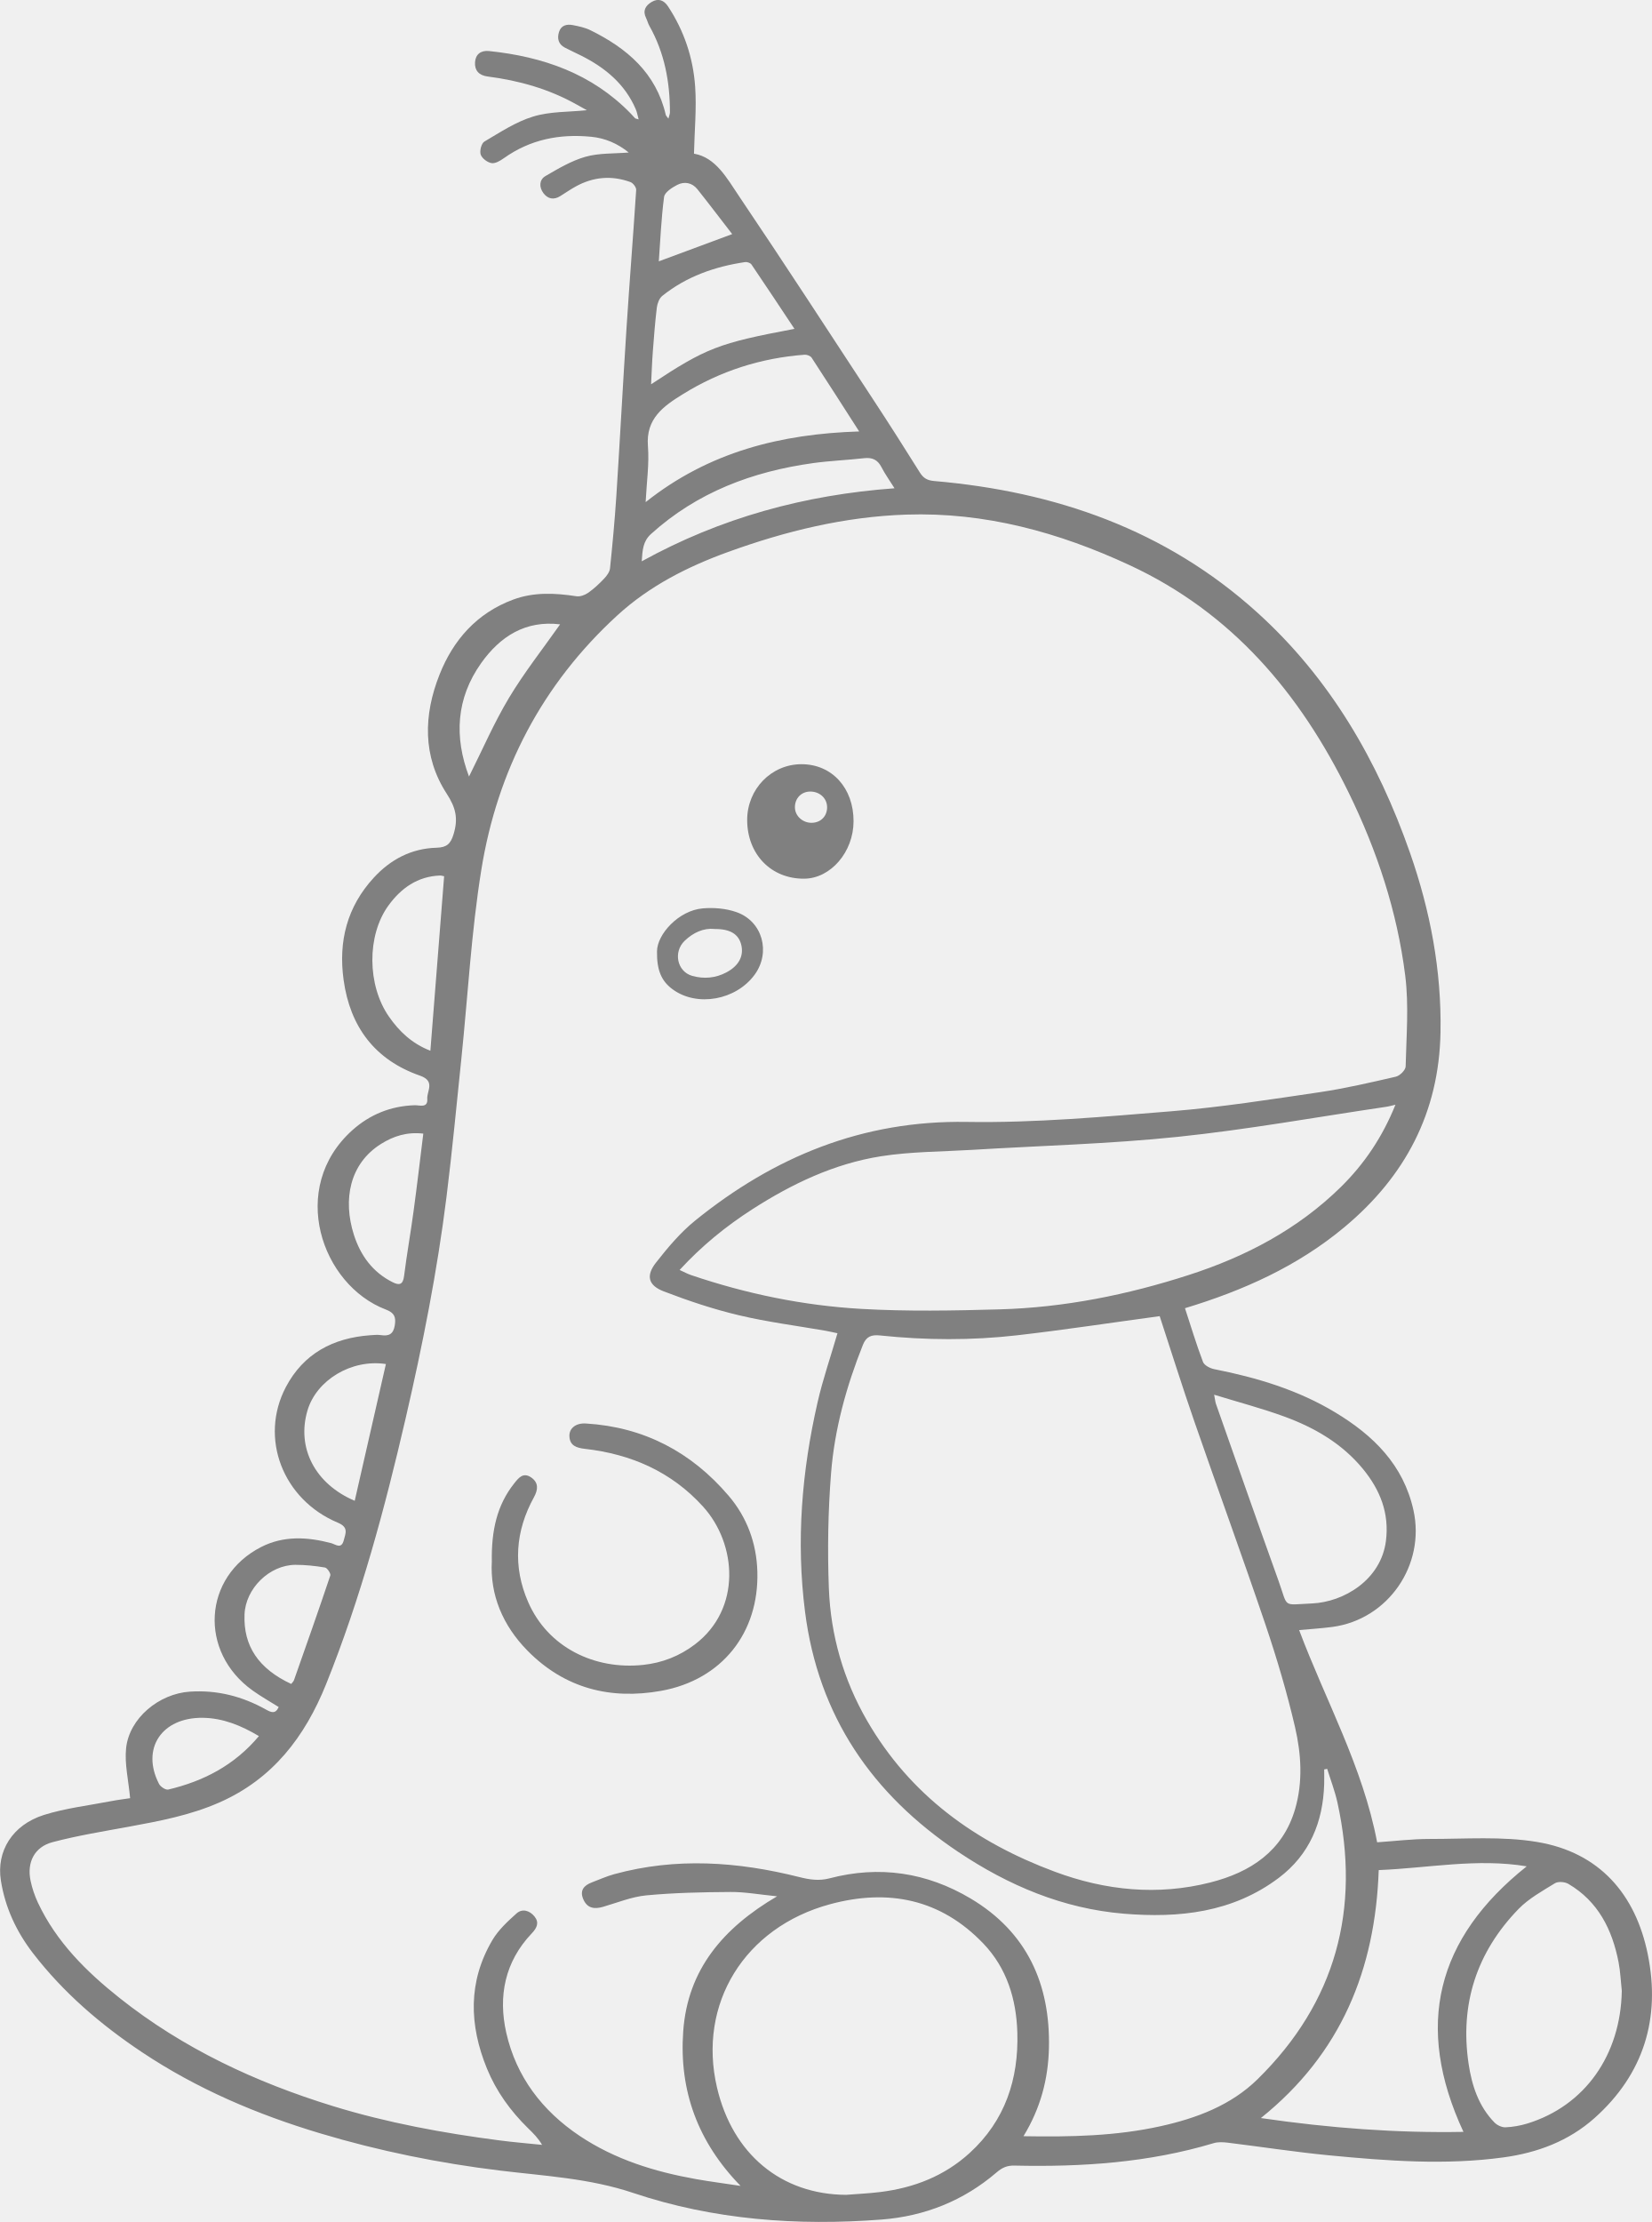
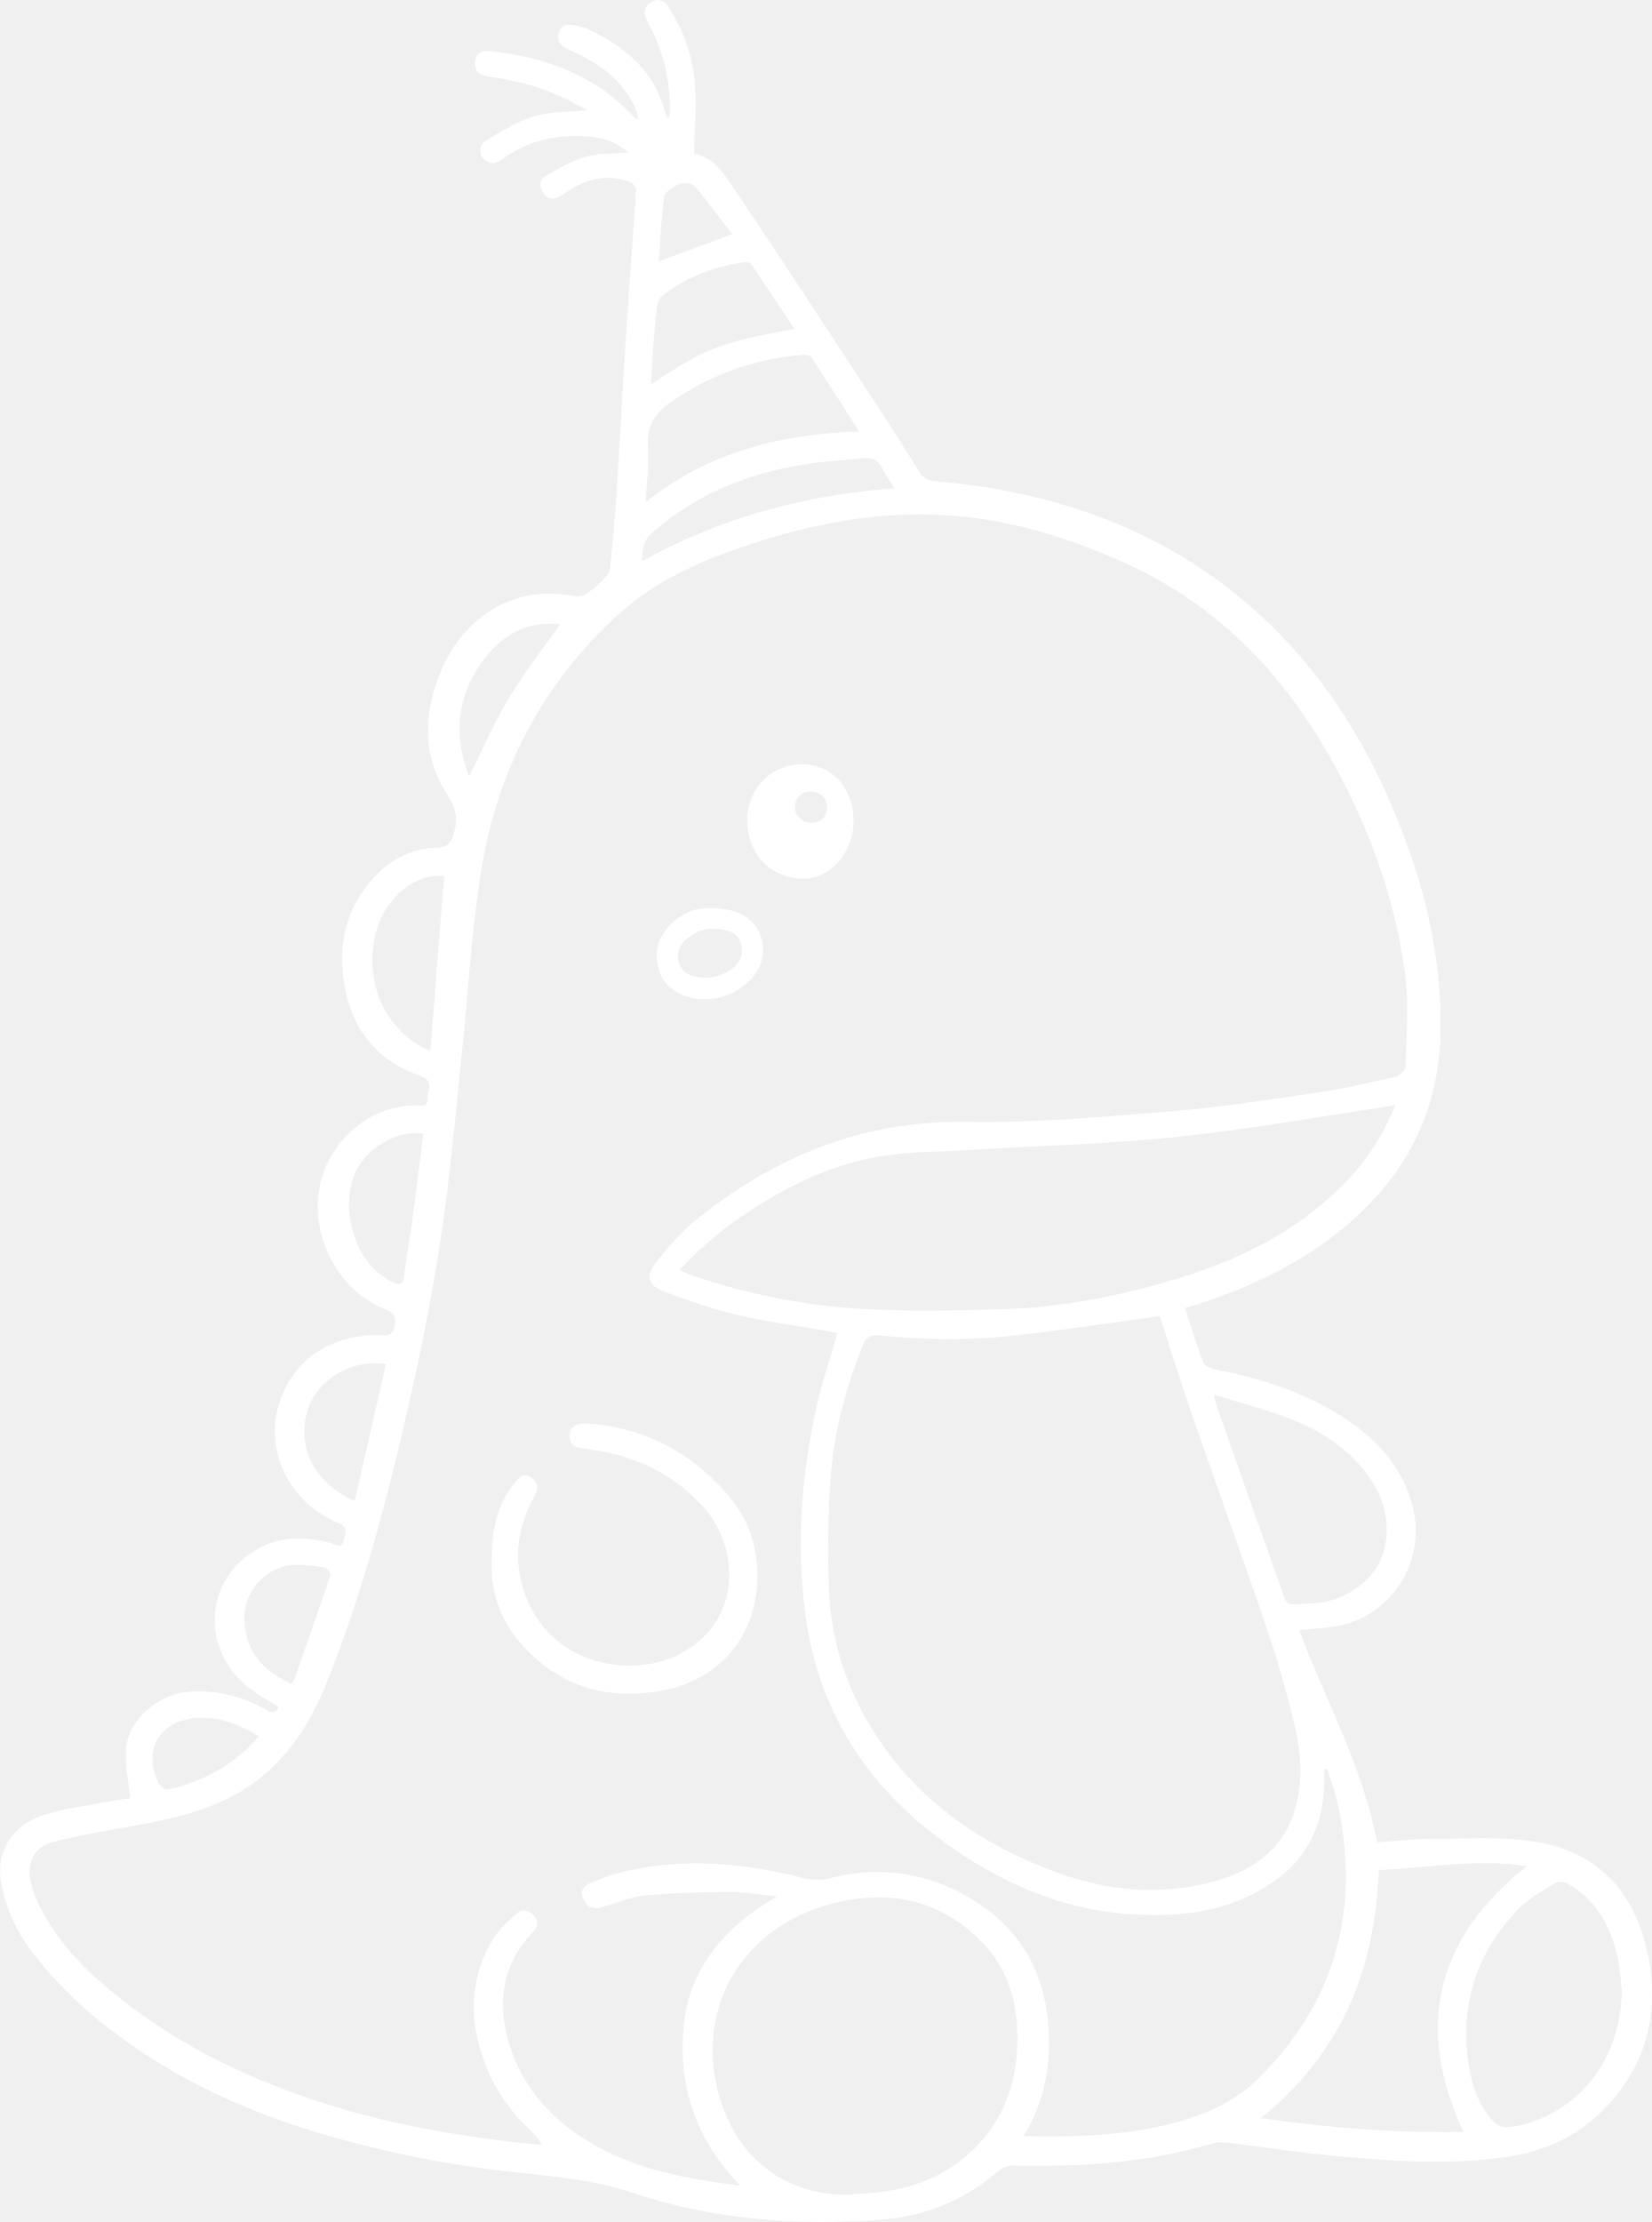
- <svg xmlns="http://www.w3.org/2000/svg" id="Capa_1" data-name="Capa 1" viewBox="0 0 282.31 379.67">
-   <defs>
-     <style>
-       .cls-1 {
-         fill: gray;
-         stroke-width: 0px;
-       }
-     </style>
-   </defs>
+ <svg xmlns="http://www.w3.org/2000/svg" id="Capa_1" data-name="Capa 1" viewBox="0 0 282.31 379.67" fill="#fff">
  <path class="cls-1" d="M22.24,307.27c-.28-3.07-.97-5.87-.69-8.56.54-5.12,5.61-9.31,10.89-9.66,4.65-.31,8.95.79,12.98,3.04.89.5,1.64.85,2.21-.41-1.49-.94-3.03-1.8-4.45-2.82-9.25-6.6-8.5-19.45,1.46-24.53,3.83-1.95,7.88-1.73,11.94-.66.76.2,1.75,1.11,2.17-.48.32-1.23.85-2.23-1.01-3.01-9.42-3.94-13.46-14.47-8.89-23.17,3.02-5.74,8.09-8.4,14.42-8.86.61-.04,1.23-.11,1.83-.02,1.37.21,2.13-.17,2.37-1.68.22-1.41-.06-2.13-1.53-2.69-11.03-4.2-16.73-20.78-5.72-30.65,3-2.68,6.56-4.13,10.64-4.26.84-.03,2.28.55,2.16-1.09-.09-1.35,1.44-3.03-1.26-3.97-7.67-2.68-11.93-8.31-13.04-16.36-.91-6.6.59-12.48,5.14-17.44,2.88-3.14,6.44-5.02,10.75-5.14,1.71-.05,2.41-.63,2.92-2.36.79-2.63.37-4.48-1.18-6.86-4.16-6.4-3.97-13.46-1.24-20.35,2.35-5.94,6.39-10.52,12.57-12.82,3.54-1.32,7.17-1.14,10.83-.58.63.1,1.44-.2,1.99-.58.99-.69,1.9-1.54,2.73-2.42.46-.48.95-1.14,1.02-1.76.42-4.06.8-8.13,1.07-12.21.62-9.57,1.12-19.14,1.74-28.71.51-7.92,1.15-15.83,1.66-23.75.03-.44-.53-1.18-.98-1.34-3.21-1.17-6.35-.9-9.34.75-.91.5-1.76,1.09-2.64,1.64-1.12.71-2.15.5-2.9-.51-.75-1.01-.72-2.28.36-2.91,2.19-1.27,4.43-2.61,6.83-3.29,2.31-.66,4.85-.52,7.4-.73-1.89-1.53-4.02-2.46-6.41-2.69-5.4-.53-10.43.45-14.93,3.66-.62.44-1.47.95-2.11.84-.71-.12-1.63-.81-1.85-1.46-.21-.63.12-1.92.63-2.22,2.7-1.59,5.4-3.39,8.35-4.28,2.88-.88,6.07-.76,9.17-1.08-.49-.27-1.11-.61-1.74-.96-4.74-2.67-9.87-4.11-15.23-4.8-1.48-.19-2.24-1.04-2.15-2.43.09-1.35.98-2.06,2.39-1.92,9.21.96,17.58,3.85,24.21,10.67.26.26.49.55.75.81.07.07.22.08.61.2-.19-.7-.28-1.26-.5-1.76-1.86-4.32-5.25-7.09-9.33-9.14-.93-.46-1.87-.89-2.79-1.37-1.1-.58-1.33-1.56-.99-2.66.36-1.16,1.33-1.38,2.37-1.18,1.01.2,2.05.41,2.97.86,6.25,3.07,11.25,7.3,12.91,14.48.04.15.19.28.45.64.12-.49.26-.78.26-1.08,0-5.2-.92-10.17-3.51-14.76-.24-.42-.35-.91-.56-1.34-.63-1.25-.11-2.13.95-2.76,1.15-.67,2.08-.31,2.8.77,2.74,4.16,4.29,8.79,4.63,13.7.26,3.73-.11,7.49-.2,11.46,3.71.62,5.63,4.19,7.72,7.29,7.78,11.53,15.35,23.2,22.98,34.83,2.68,4.08,5.3,8.2,7.89,12.34.61.98,1.28,1.37,2.46,1.47,20.69,1.79,39.53,8.3,55.17,22.43,12.47,11.26,20.65,25.38,26.15,41.11,3.46,9.91,5.4,20.09,5.21,30.65-.25,13.71-6.02,24.62-16.43,33.31-8.01,6.68-17.28,10.83-27.24,13.84,1.02,3.11,1.94,6.18,3.08,9.18.22.59,1.22,1.1,1.94,1.24,7.28,1.44,14.32,3.55,20.7,7.41,6.46,3.9,11.6,8.92,13.32,16.66,2.09,9.39-4.32,18.69-13.84,19.97-1.81.24-3.63.35-5.69.54,4.5,11.99,10.87,23.32,13.33,36.26,3-.2,5.97-.57,8.94-.57,6.15.01,12.42-.49,18.43.52,10.6,1.77,16.79,8.9,18.88,19.18,2.22,10.88-.65,20.46-9.11,28-4.42,3.93-9.75,5.92-15.54,6.71-9.94,1.36-19.88.6-29.79-.35-5.81-.56-11.59-1.46-17.39-2.17-.77-.09-1.63-.13-2.36.09-11.12,3.34-22.53,4.09-34.04,3.83-1.26-.03-2.11.35-3.06,1.17-5.64,4.84-12.28,7.48-19.63,8.05-14.41,1.11-28.74.06-42.45-4.54-7.51-2.52-15.15-2.9-22.79-3.83-10.42-1.27-20.65-3.34-30.69-6.35-10.79-3.23-21.08-7.6-30.49-13.88-7.06-4.71-13.43-10.17-18.63-16.92-2.83-3.68-4.75-7.79-5.48-12.41-.79-4.98,1.94-9.49,7.35-11.2,3.69-1.16,7.6-1.61,11.42-2.35,1.24-.24,2.5-.39,3.34-.52ZM174.91,365.01c8.09.14,15.81-.02,23.44-1.71,6.18-1.37,12.04-3.58,16.58-8.04,13.36-13.13,17.63-29.04,13.64-47.24-.43-1.96-1.16-3.85-1.76-5.78-.17.03-.34.07-.51.1,0,.83.02,1.65,0,2.48-.19,6.51-2.48,12.07-7.76,16.05-7.89,5.94-17.05,6.9-26.48,6.12-10.38-.86-19.71-4.81-28.29-10.55-14.71-9.83-23.92-23.22-26.19-41.03-1.54-12.07-.56-23.99,2.14-35.79.9-3.95,2.24-7.8,3.4-11.81-.65-.14-1.3-.29-1.95-.41-4.97-.87-10-1.5-14.91-2.67-4.36-1.03-8.65-2.47-12.84-4.08-2.65-1.02-3.06-2.68-1.32-4.9,2.02-2.58,4.18-5.15,6.71-7.2,13.5-10.92,28.61-17.14,46.4-16.85,11.69.19,23.42-.88,35.1-1.83,8.43-.69,16.81-2.01,25.18-3.24,4.39-.65,8.73-1.66,13.06-2.66.68-.16,1.65-1.12,1.67-1.74.12-5.18.57-10.42-.07-15.52-1.37-10.94-4.8-21.33-9.66-31.26-8.32-17-19.97-30.77-37.46-38.89-12.09-5.61-24.69-9.08-38.15-8.63-10.51.35-20.59,2.81-30.44,6.38-6.94,2.51-13.46,5.82-18.93,10.83-12.84,11.76-20.52,26.47-23.26,43.53-1.71,10.63-2.29,21.45-3.4,32.18-.82,7.88-1.56,15.77-2.54,23.63-1.59,12.76-4.09,25.35-6.99,37.88-3.57,15.43-7.67,30.68-13.59,45.41-3.63,9.02-9.13,16.21-18.25,20.22-4.95,2.18-10.2,3.17-15.48,4.14-4.36.8-8.75,1.51-13.03,2.64-3.09.82-4.4,3.45-3.75,6.57.27,1.3.71,2.59,1.27,3.79,3.15,6.69,8.26,11.75,13.94,16.26,10.89,8.65,23.26,14.41,36.48,18.48,9.28,2.85,18.79,4.6,28.4,5.85,2.44.32,4.89.52,7.33.77-.68-1.18-1.54-2.01-2.4-2.85-3-2.94-5.42-6.28-7.02-10.18-3.05-7.46-3.26-14.86.93-21.96,1.02-1.73,2.6-3.19,4.12-4.55.99-.89,2.26-.5,3.08.52.84,1.05.41,1.95-.47,2.88-4.61,4.84-5.77,10.75-4.36,16.99,1.7,7.5,6.14,13.33,12.53,17.61,6.04,4.04,12.82,6.13,19.89,7.39,2.53.45,5.08.77,7.62,1.16-7.28-7.46-10.53-16.24-9.8-26.41.75-10.54,6.8-17.65,16.04-23.07-3.04-.3-5.5-.76-7.95-.74-4.81.03-9.63.13-14.41.58-2.5.24-4.94,1.25-7.39,1.96-1.48.43-2.68.25-3.35-1.26-.69-1.55.1-2.42,1.5-2.94,1.25-.47,2.48-1.03,3.76-1.38,10.58-2.9,21.13-2.15,31.63.49,1.75.44,3.35.69,5.17.22,8.49-2.23,16.59-1.03,24.11,3.44,9.65,5.74,13.64,14.63,13.39,25.55-.12,5.22-1.4,10.24-4.35,15.07ZM198.18,224.89c-8.35,1.13-16.33,2.35-24.35,3.27-7.78.89-15.61.85-23.41.03-1.49-.16-2.37.16-2.95,1.6-2.81,7.05-4.84,14.34-5.44,21.89-.52,6.55-.63,13.17-.38,19.73.31,8,2.49,15.6,6.52,22.58,7.36,12.75,18.55,20.8,32.1,25.83,8.65,3.22,17.59,4.12,26.59,1.83,6.8-1.73,12.38-5.32,14.48-12.57,1.34-4.61,1.04-9.39-.02-13.96-1.37-5.91-3.11-11.76-5.05-17.51-3.92-11.58-8.12-23.06-12.12-34.61-2.13-6.14-4.07-12.34-5.97-18.13ZM116.15,217c.74.33,1.33.66,1.95.87,9.45,3.21,19.18,5.21,29.1,5.78,7.85.45,15.75.3,23.61.08,11.09-.31,21.9-2.49,32.43-5.9,9.68-3.13,18.54-7.78,25.89-14.99,4.04-3.97,7.13-8.57,9.35-14.08-.69.16-1.14.3-1.6.36-11.86,1.75-23.68,3.89-35.59,5.13-11.7,1.22-23.5,1.51-35.25,2.23-5.17.31-10.39.29-15.49,1.09-7.98,1.26-15.2,4.7-21.97,9.05-4.53,2.91-8.67,6.28-12.43,10.37ZM144.59,375.03c1.94-.16,3.9-.24,5.83-.48,5.76-.71,10.98-2.73,15.31-6.69,6.04-5.52,8.37-12.6,8.13-20.57-.17-5.68-1.79-11-5.81-15.2-7.3-7.63-16.26-9.4-26.19-6.72-14.65,3.96-22.66,17.05-19.33,31.31,2.66,11.4,10.99,18.29,22.07,18.35ZM215.48,361.91c11.86,1.73,23.29,2.57,34.62,2.36-8.41-18.09-4.66-33.06,10.81-45.37-8.48-1.42-16.84.3-25.29.64-.59,16.98-6.42,31.36-20.14,42.37ZM277.16,340.17c-.18-1.63-.24-3.29-.55-4.89-1.09-5.59-3.49-10.4-8.59-13.39-.6-.35-1.74-.44-2.29-.1-2.16,1.33-4.48,2.61-6.22,4.4-7.15,7.37-10.05,16.26-8.53,26.45.55,3.7,1.71,7.25,4.42,10.03.45.46,1.25.84,1.87.82,1.26-.05,2.55-.28,3.76-.65,9.83-3.03,15.94-11.71,16.13-22.66ZM207.49,238.3c.19.98.21,1.29.31,1.57,3.56,10.1,7.09,20.21,10.71,30.28,1.68,4.68.55,4.05,5.71,3.83,5.43-.24,11.78-4.03,12.63-10.67.61-4.78-1.01-8.76-3.93-12.32-3.55-4.32-8.24-7.04-13.39-8.93-3.79-1.39-7.72-2.42-12.04-3.75ZM110.35,85.79c10.82-8.6,23.12-11.65,36.48-12.07-2.79-4.34-5.43-8.49-8.13-12.61-.2-.3-.8-.53-1.19-.5-7.47.56-14.42,2.78-20.79,6.73-3.3,2.04-6.37,4.16-5.99,8.89.24,3.04-.22,6.14-.39,9.55ZM135.77,56.19c-2.54-3.83-4.92-7.42-7.34-10.99-.18-.27-.74-.47-1.08-.42-5.19.77-10.03,2.46-14.17,5.78-.52.42-.84,1.29-.93,2-.3,2.48-.49,4.97-.68,7.46-.14,1.82-.2,3.65-.3,5.64,9.45-6.23,11.47-7.01,24.5-9.47ZM75.88,149.72c-.22-.04-.46-.13-.68-.12-3.85.14-6.67,2.17-8.82,5.13-3.71,5.11-3.64,13.63.09,18.98,1.75,2.52,3.91,4.59,7.08,5.83.79-10.06,1.57-19.9,2.35-29.82ZM109.67,95.91c13.54-7.47,27.84-11.35,43.2-12.48-.84-1.35-1.62-2.42-2.22-3.59-.65-1.27-1.56-1.71-2.97-1.55-2.9.33-5.84.44-8.73.84-10.35,1.44-19.79,4.97-27.68,12.1-1.4,1.26-1.47,2.76-1.6,4.68ZM72.34,193.7c-2.81-.32-5.09.43-7.19,1.74-5.43,3.38-6.57,9.57-4.68,15.52,1.13,3.54,3.2,6.42,6.63,8.13,1.1.55,1.76.47,1.95-1.03.47-3.74,1.14-7.46,1.64-11.19.59-4.33,1.09-8.67,1.65-13.16ZM65.95,233.07c-5.93-.89-11.89,2.78-13.41,7.96-1.87,6.37,1.29,12.52,8.08,15.41,1.77-7.78,3.54-15.52,5.33-23.37ZM49.76,287.74c.2-.26.4-.43.48-.65,2.1-5.95,4.2-11.91,6.21-17.89.11-.33-.52-1.29-.91-1.36-1.66-.28-3.36-.46-5.05-.46-4.45.02-8.53,4.05-8.7,8.48-.21,5.37,2.37,9.26,7.97,11.87ZM80.15,132.69c2.27-4.52,4.26-9.15,6.83-13.44,2.61-4.35,5.78-8.36,8.74-12.57-5.91-.72-10.24,2.06-13.48,6.61-4.31,6.06-4.63,12.66-2.09,19.39ZM44.24,296.64c-3.06-1.82-6.14-3.07-9.56-3.12-7.05-.1-10.61,5.27-7.5,11.3.25.48,1.13,1.06,1.57.96,6-1.42,11.29-4.12,15.5-9.14ZM112.6,44.65c4.23-1.57,8.28-3.07,12.53-4.65-1.93-2.49-3.9-5.1-5.94-7.66-.91-1.14-2.24-1.38-3.47-.74-.89.46-2.12,1.26-2.23,2.04-.49,3.72-.64,7.48-.9,11.01Z" />
  <path class="cls-1" d="M84.05,266.8c-.08-5.17.83-9.57,3.83-13.34.74-.93,1.52-1.94,2.87-1.03,1.34.91,1.2,2.12.51,3.38-3.21,5.82-3.64,11.89-1,17.93,3.39,7.77,11.36,11.61,19.63,10.74,3.31-.35,6.24-1.51,8.88-3.51,7.99-6.08,7.16-17.16,1.39-23.53-5.42-5.98-12.31-8.98-20.21-9.88-1.39-.16-2.59-.52-2.64-2.18-.04-1.33,1.1-2.26,2.82-2.15,9.91.6,18.02,4.87,24.4,12.36,3.13,3.67,4.76,8.1,4.9,12.93.31,10.48-6.07,18.52-16.44,20.39-8.68,1.56-16.5-.42-22.84-6.86-4.27-4.34-6.41-9.57-6.1-15.24Z" />
  <path class="cls-1" d="M136.98,130.58c5.2,0,8.91,4.07,8.89,9.76-.01,5.23-3.9,9.76-8.42,9.8-5.66.05-9.75-4.16-9.76-10.03,0-5.28,4.13-9.53,9.28-9.53ZM138.46,135.25c-1.51.01-2.62,1.15-2.61,2.69,0,1.47,1.33,2.69,2.9,2.65,1.54-.03,2.62-1.15,2.6-2.69-.02-1.51-1.28-2.66-2.89-2.65Z" />
  <path class="cls-1" d="M112.28,162.56c.01-2.91,3.7-7.01,7.85-7.35,1.89-.16,3.95.02,5.72.64,4.47,1.56,5.91,6.86,3.12,10.69-3.19,4.37-9.85,5.56-14.01,2.51-1.88-1.37-2.73-3.21-2.68-6.49ZM122.12,158.73c-1.89-.19-3.64.62-5.09,2-2.03,1.92-1.31,5.3,1.28,6.02,1.98.55,3.97.39,5.83-.6,2.11-1.12,3-2.78,2.54-4.7-.44-1.83-1.9-2.74-4.55-2.71Z" />
</svg>
